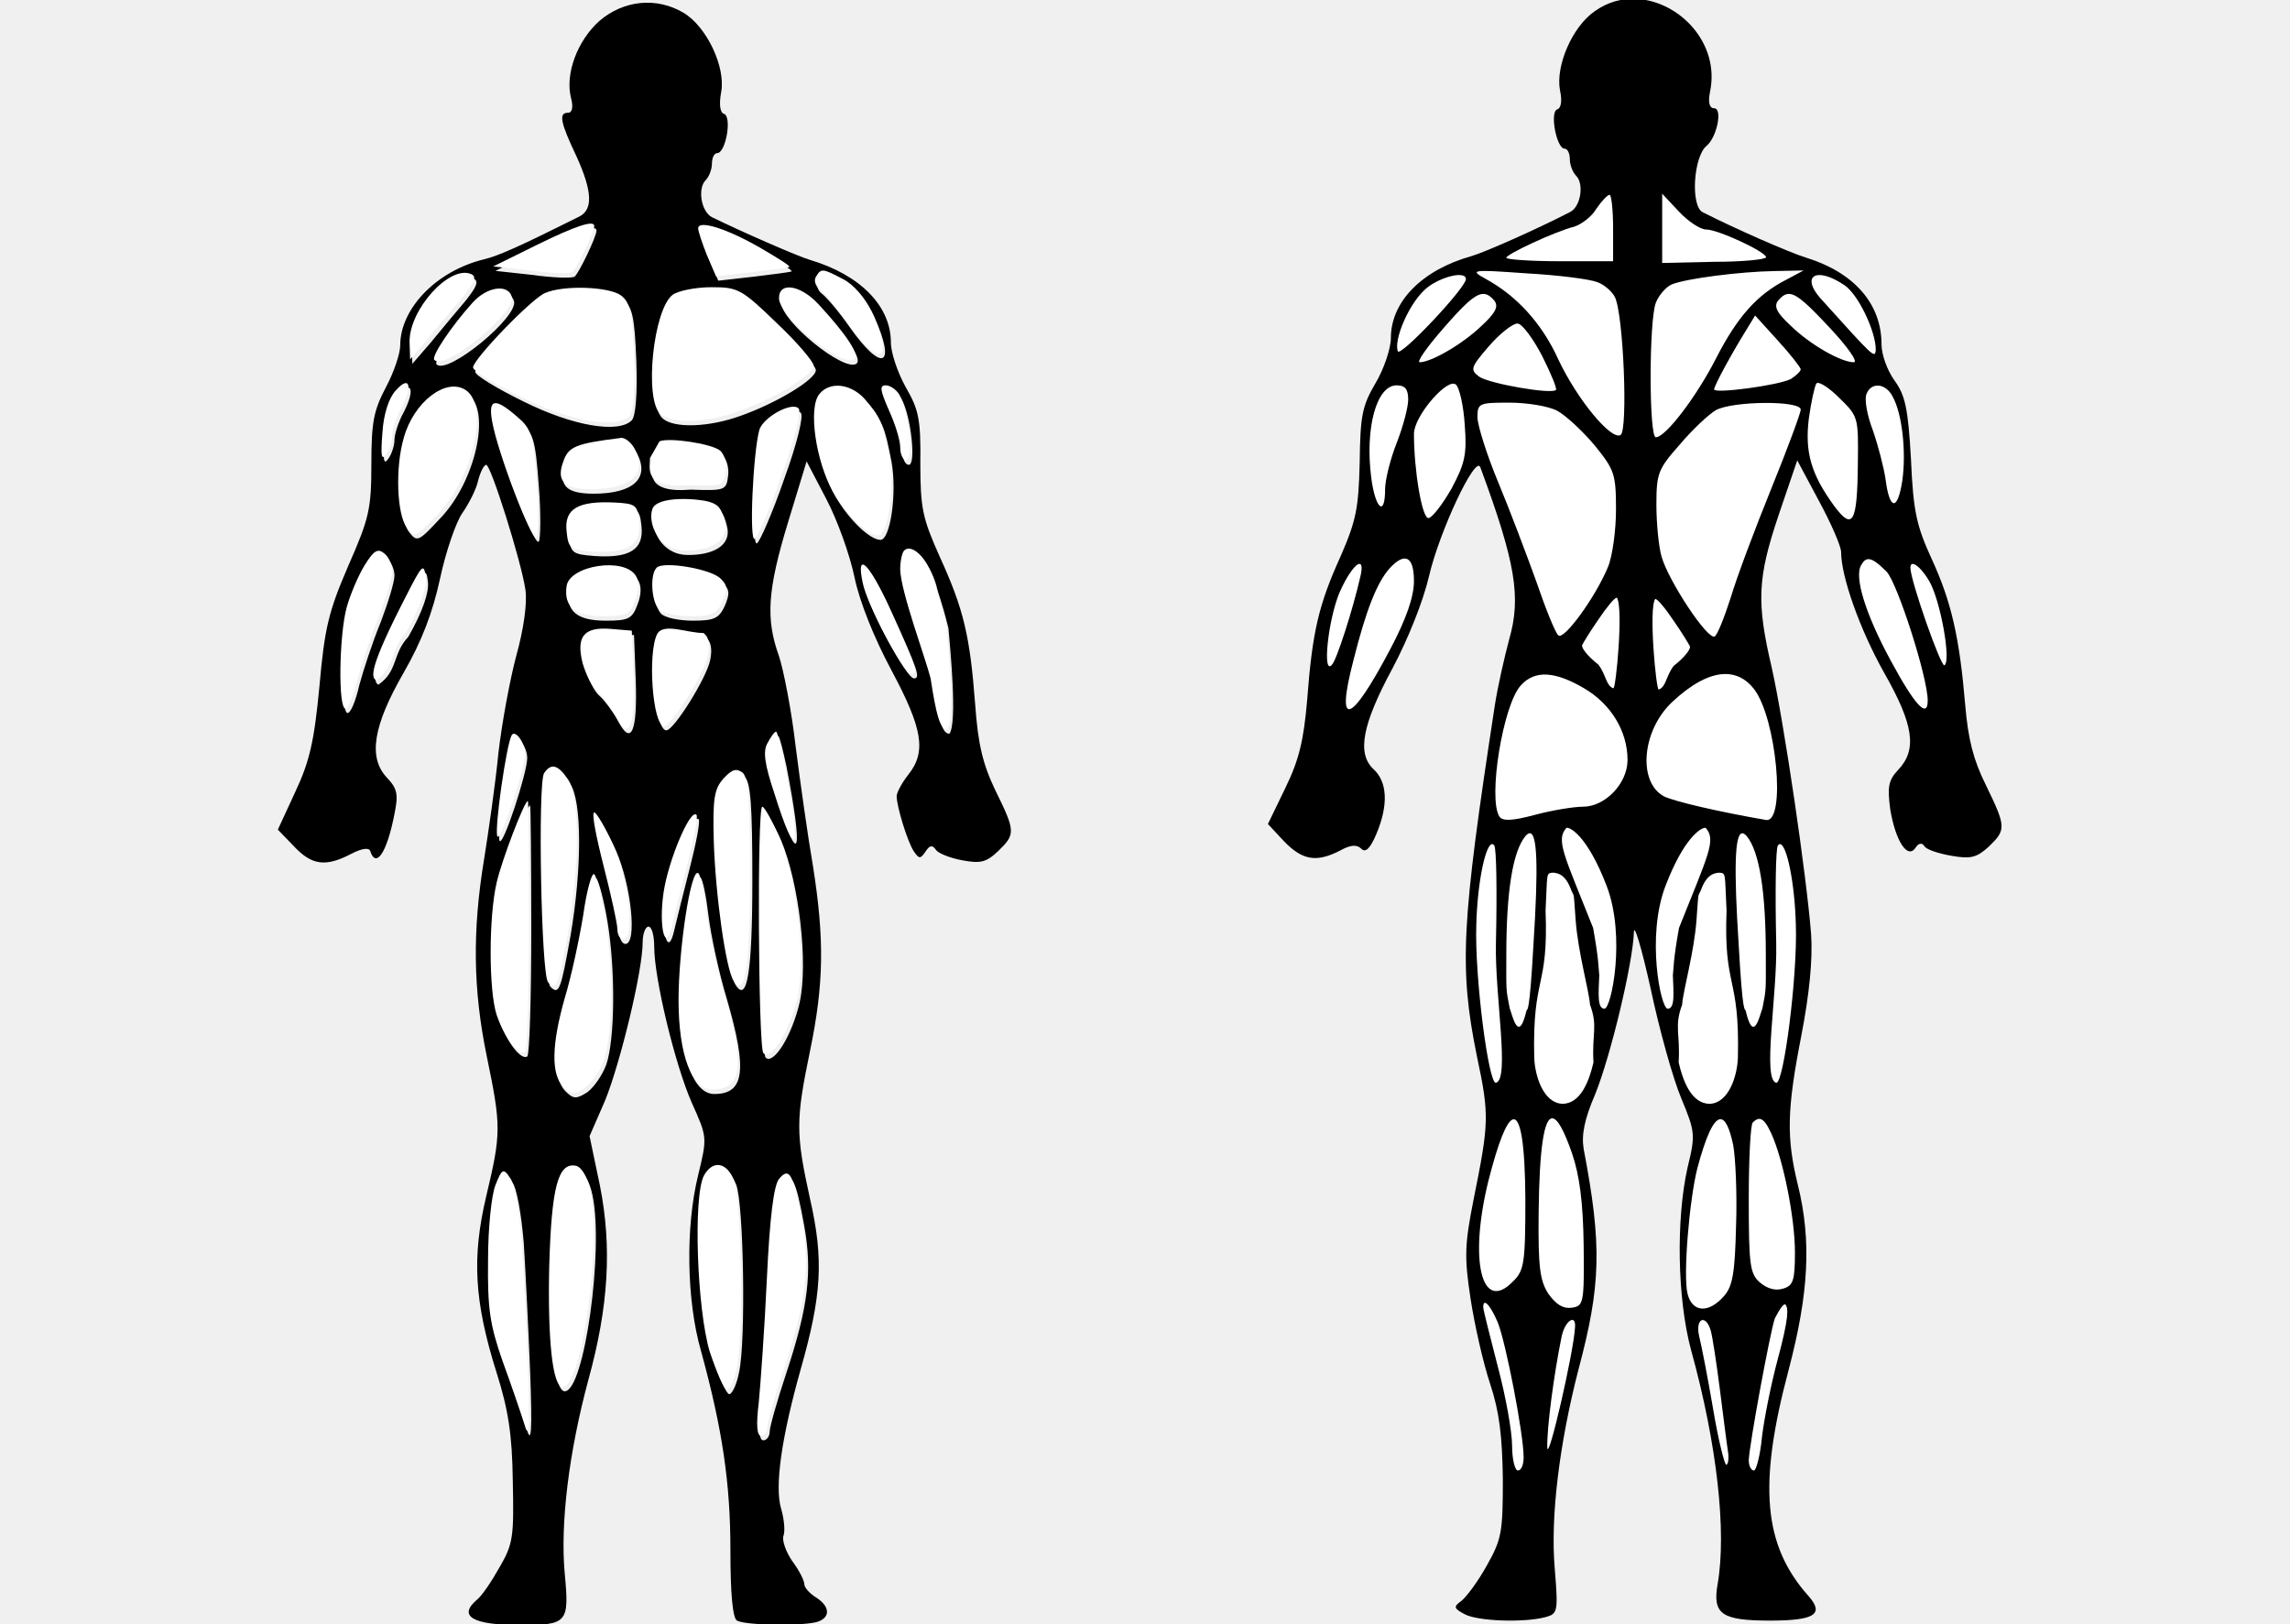
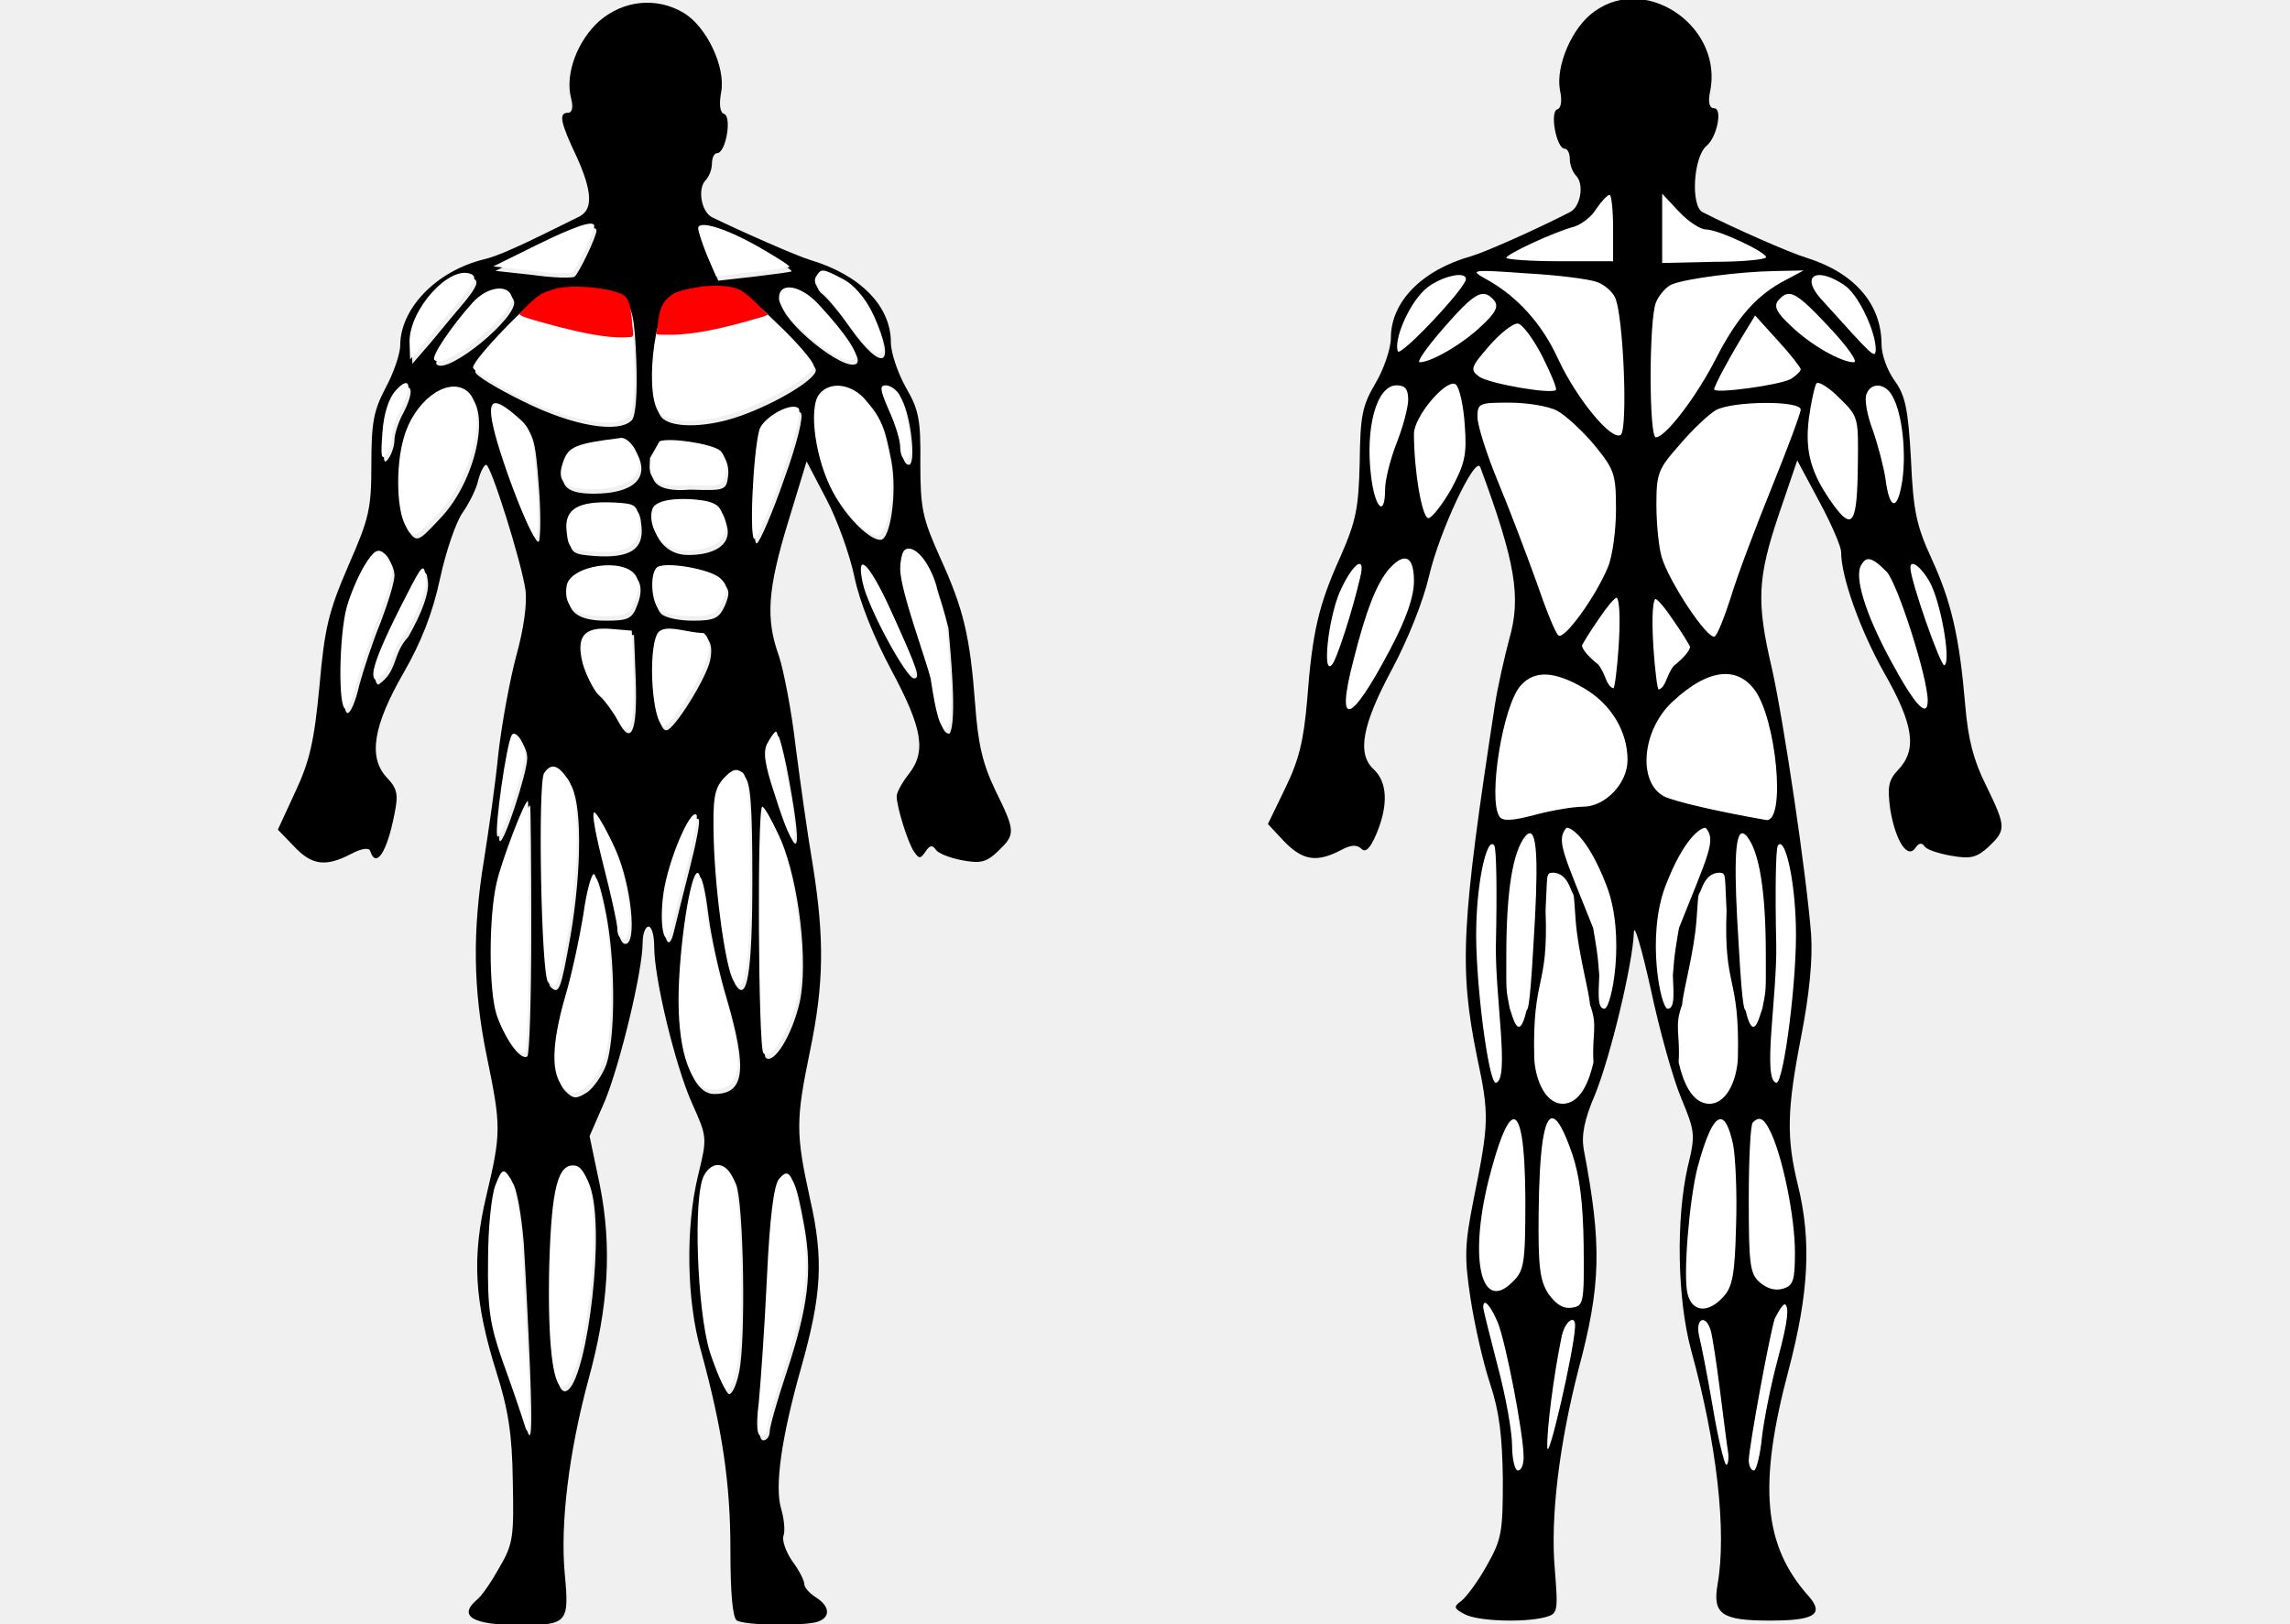
<svg xmlns="http://www.w3.org/2000/svg" version="1.0" width="450pt" height="319pt" viewBox="0 0 450 319" preserveAspectRatio="xMidYMid meet" id="svg2">
  <defs id="defs2" />
  <g transform="matrix(0.1134329,0,0,-0.1134329,-30.68556,343.4255)" fill="#000000" stroke="none" id="g2">
    <path d="m 3105.454,3029.453 c -24.766,1.234 -49.951,-5.21 -72.451,-21.46 -39,-27 -68,-94.992 -60,-136.992 4,-18 1.99,-31.003 -5.01,-33.003 -13,-5 -0.992,-67.998 13.008,-67.998 5,0 8.994,-8.003 8.994,-18.003 0,-10 5.001,-23.004 11.001,-29.004 14,-14 7.999,-53.988 -11.001,-62.988 -60,-31 -148.995,-70.011 -169.995,-76.011 -86,-24 -139.995,-78.987 -139.995,-141.987 0,-18 -12.012,-54.014 -27.012,-79.014 -23,-39 -25.997,-56.992 -26.997,-136.992 -2,-79 -6.003,-99.997 -33.003,-161.997 -38,-84 -48.993,-130.009 -57.993,-249.009 -6,-70 -13.998,-103.988 -37.998,-152.988 l -30,-62.007 27.993,-30 c 32,-33 56.002,-36.996 97.002,-15.996 18,10 29.002,11.003 37.002,3.003 7,-7 15.001,-0.014 26.001,25.986 21,50 19.005,90.002 -4.995,112.002 -29,27 -20.012,77.005 32.988,175.005 27,51 53.003,115.994 63.003,158.994 18,78 81.004,212.009 89.004,189.009 61,-165 70.995,-225.008 49.995,-298.008 -8,-30 -19.99,-81.99 -24.99,-114.99 -58,-377.999 -62.011,-454.002 -31.011,-607.002 22,-103 21.009,-116.005 -5.991,-250.005 -15,-76 -16.01,-97.995 -5.01,-169.995 7,-46 22.014,-112.008 34.014,-148.008 16,-48 20.987,-91 21.987,-165 0,-92 -1.993,-104 -27.993,-150 -15,-27 -35.004,-53.996 -44.004,-60.996 -14,-10 -12.994,-12.998 6.006,-22.998 22,-12 101.995,-14.995 139.995,-4.995 21,6 21.996,8.998 15.996,82.998 -8,90 8.001,217.996 41.001,345.996 39,146 41.009,215.002 9.009,382.002 -4,24 0.995,50.995 19.995,94.995 27,67 65.002,226.005 67.002,280.005 0,18 13.004,-25.002 29.004,-97.002 15,-71 38.998,-157.005 52.998,-190.005 24,-58 25.001,-63 11.001,-120 -20,-89 -18.009,-226.996 5.991,-315.996 45,-163 62.011,-314.996 46.011,-405.996 -9,-52 6.996,-63.003 90.996,-63.003 77,0 94.002,10.997 67.002,41.997 -79,88 -88.01,193.007 -35.01,392.007 35,133 40.011,223.991 16.011,320.991 -20,82 -19.009,130.003 5.991,258.003 14,72 20.007,133.001 17.007,176.001 -8,103 -46.998,367.001 -67.998,461.001 -27,115 -25.003,156.001 11.997,266.001 l 31.992,93.999 38.013,-71.001 c 21,-39 37.998,-77.993 37.998,-87.993 0,-42 31.989,-133.008 73.989,-208.008 52,-91 58.005,-133.999 25.005,-168.999 -17,-18 -19.004,-28.998 -14.004,-67.998 9,-55 30.004,-88.002 44.004,-67.002 5,8 11,9.003 15,3.003 3,-6 24.007,-13.007 47.007,-17.007 34,-6 43.995,-2.989 64.995,16.011 30,29 30.005,33.996 -4.995,105.996 -22,44 -31.006,79.999 -36.006,138.999 -10,118 -23.993,178.993 -57.993,252.993 -26,57 -32.006,81.013 -36.006,173.013 -5,89 -10.004,110.992 -29.004,136.992 -12,17 -22.002,44.007 -22.002,62.007 0,70 -46.99,124 -129.99,150 -30,9 -127,51.999 -180,78.999 -21,11 -15.998,95.99 7.002,114.99 18,15 27.993,65.01 12.993,65.01 -8,0 -11.002,9.989 -7.002,28.989 17.25,84 -53.247,156.756 -127.544,160.459 z" id="Body-Back" class="Body" style="fill:#000000" />
    <path d="m 1308.858,2991.279 c -38,-34 -60,-92 -49,-134 4,-15 2,-25 -5,-25 -17,0 -14,-16 15,-77 27,-60 28,-91 4,-103 -104,-52 -140,-68 -165,-74 -82,-20 -145,-85 -145,-149 0,-14 -11,-47 -25,-73 -21,-40 -25,-60 -25,-133 0,-78 -4,-94 -40,-176 -34,-79 -41,-107 -50,-209 -9,-95 -17,-130 -42,-183 l -30,-65 28,-29 c 31,-33 55,-36 99,-13 19,10 31,11 33,5 10,-31 29,-3 42,64 7,34 5,44 -13,63 -33,35 -24,90 29,182 31,54 50,103 63,163 10,47 28,99 39,114 11,16 24,41 27,56 4,15 10,27 14,27 8,0 61,-168 68,-217 3,-24 -3,-67 -16,-114 -11,-41 -25,-117 -31,-169 -5,-52 -17,-135 -25,-185 -20,-122 -19,-224 5,-340 25,-121 25,-133 -1,-242 -25,-106 -21,-182 18,-306 20,-63 27,-107 28,-187 2,-96 1,-109 -23,-150 -14,-25 -31,-50 -39,-56 -34,-29 -7,-44 75,-44 82,0 85,4 77,89 -8,86 7,210 41,336 35,127 41,230 20,336 l -18,86 27,62 c 26,64 65,224 65,274 0,15 5,27 10,27 6,0 10,-16 10,-35 0,-55 36,-204 65,-270 27,-60 27,-60 11,-126 -22,-90 -20,-217 5,-304 37,-135 51,-229 51,-345 0,-77 4,-117 11,-122 14,-9 119,-10 141,-2 22,8 20,27 -4,42 -11,7 -20,17 -20,23 0,6 -9,24 -21,40 -11,16 -18,36 -15,44 3,8 1,29 -4,46 -12,39 1,126 34,243 36,127 40,189 16,294 -25,114 -25,136 0,257 24,116 25,193 5,320 -9,52 -22,145 -30,207 -7,62 -21,133 -29,157 -23,64 -20,114 16,232 l 32,105 34,-65 c 19,-36 41,-97 49,-136 9,-43 34,-105 64,-161 54,-101 61,-141 29,-181 -11,-14 -20,-31 -20,-37 0,-18 19,-80 30,-96 9,-13 11,-13 20,0 7,11 12,12 18,3 4,-6 24,-14 45,-18 32,-6 42,-4 63,16 30,29 30,34 -5,105 -22,46 -30,80 -35,149 -9,119 -20,165 -61,255 -30,67 -34,84 -34,163 1,76 -3,93 -25,131 -14,25 -26,60 -26,78 0,63 -53,117 -140,143 -21,6 -121,50 -170,74 -19,10 -25,50 -11,64 6,6 11,19 11,29 0,10 4,18 9,18 15,0 26,63 12,68 -7,2 -9,16 -5,38 8,43 -25,113 -65,137 -47,28 -104,22 -146,-14 z m -5,-363 c 0,-11 -31,-75 -38,-80 -5,-3 -38,-2 -73,3 l -64,7 75,37 c 67,33 100,44 100,33 z m 288,-38 c 29,-17 52,-31 50,-33 -2,-1 -31,-5 -65,-9 l -62,-7 -16,37 c -8,20 -15,41 -15,46 0,15 49,0 108,-34 z m -515,-84 c -16,-19 -43,-51 -60,-72 l -32,-37 -1,31 c 0,56 69,132 106,117 11,-4 7,-14 -13,-39 z m 658,30 c 18,-9 38,-32 50,-57 39,-87 14,-98 -42,-19 -18,26 -40,52 -48,58 -8,6 -11,16 -7,22 9,15 11,15 47,-4 z m -574,-30 c 9,-27 -115,-129 -134,-110 -6,6 30,59 66,99 25,28 61,33 68,11 z m 189,2 c 16,-12 20,-29 23,-106 2,-56 -1,-96 -8,-103 -23,-23 -102,-10 -188,33 -45,22 -83,45 -83,51 0,14 102,120 125,129 32,14 110,11 131,-4 z m 270,-48 c 35,-33 64,-67 64,-74 0,-16 -68,-57 -130,-79 -55,-20 -115,-22 -135,-5 -29,24 -13,182 21,207 10,7 40,13 67,13 46,0 52,-3 113,-62 z m 72,33 c 49,-53 73,-89 62,-96 -22,-14 -130,74 -130,106 0,29 37,23 68,-10 z m -722,-180 c -9,-16 -16,-38 -16,-48 0,-10 -5,-25 -11,-33 -8,-11 -9,-1 -6,38 2,32 11,60 23,73 24,27 30,9 10,-30 z m 111,31 c 41,-26 14,-151 -48,-215 -38,-41 -40,-41 -54,-23 -17,23 -20,104 -5,155 17,62 73,105 107,83 z m 690,-14 c 29,-33 32,-41 44,-102 10,-55 -2,-136 -19,-136 -18,0 -54,34 -78,75 -30,52 -44,146 -24,170 18,22 53,18 77,-7 z m 62,5 c 16,-30 25,-113 12,-113 -6,0 -11,10 -11,23 0,12 -9,41 -20,65 -15,34 -16,42 -5,42 8,0 19,-8 24,-17 z m -663,-37 c 25,-21 28,-31 34,-112 4,-49 3,-93 0,-97 -8,-9 -68,148 -77,201 -7,39 5,41 43,8 z m 459,-101 c -20,-58 -42,-108 -47,-111 -10,-6 -3,149 8,189 7,22 56,49 68,37 5,-5 -6,-52 -29,-115 z m -255,45 c 23,-43 -6,-70 -75,-70 -47,0 -61,14 -49,47 9,27 21,32 101,42 7,0 17,-8 23,-19 z m 43,13 c 17,7 90,-4 105,-16 7,-6 12,-22 10,-36 -3,-25 -5,-26 -65,-24 -80.618,-6.711 -65.566,32.524 -66.541,46.825 m 101.509,-75.282 c 16.975,-4.978 22.032,-10.543 28.032,-34.543 9,-34 -25.123,-51.045 -69.114,-50.114 -45.915,0.971 -64.321,46.982 -56.401,71.37 7.921,24.388 80.507,18.266 97.482,13.287 z m -119.968,-35.543 c 4,-40 -21,-55 -81,-51 -39,3 -42,5 -45,36 -4,38 20,52 83,49 37,-2 40,-4 43,-34 z m -428,-85 c 0,-11 -11,-47 -24,-81 -14,-34 -30,-83 -37,-109 -6,-27 -15,-48 -20,-48 -13,0 -11,127 2,175 6,22 20,55 31,73 16,26 23,30 34,21 8,-6 14,-20 14,-31 z m 938.75,-16.938 c 5,-21 8.375,-23.812 20.938,-73.938 3.022,-34.762 15.609,-162.561 1.884,-182.841 -12.899,-1.281 -19.618,27.459 -28.921,88.088 -8.674,34.752 -51.651,149.629 -52.651,188.629 0,14 3,29 7,33 12,12 39.75,-10.938 51.75,-52.938 z m -914.75,-89.062 c -28.129,-29.916 -17.429,-59.235 -51.938,-82.938 -8.411,5.168 -13.645,18.63 51.938,145.938 28,55 31,58 34,32 2,-18 -9,-51 -34,-95 z m 398,98 c 6,-9 6,-25 -1,-42 -9,-25 -16,-28 -55,-28 -49,0 -69,16 -64,52 5,36 100,51 120,18 z m 147,-5 c 12,-11 12,-19 3,-40 -10,-21 -18,-25 -55,-25 -24,0 -48,5 -55,12 -13,13 -16,60 -4,72 11,12 95,-2 111,-19 z m 293,-52 c 44,-97 50,-113 38,-113 -13,0 -77,118 -85,158 -12,56 11,35 47,-45 z m -444,-117 c 3,-89 -8,-114 -31,-69 -9,16 -23,35 -31,42 -9,7 -20,29 -26,49 -12,47 2,64 49,60 l 36,-3 z m 121,75 c 9,-6 12,-19 8,-39 -6,-31 -63,-122 -76,-122 -20,0 -28.971,126.257 -11.971,159.257 11,20 53.029,1.23 79.971,1.743 z m -309,-209 c 0,-26 -43,-157 -48,-143 -5,14 16,160 25,175 6,10 23,-13 23,-32 z m 449,-14 c 30,-155 22,-179 -17,-55 -17,51 -20,73 -12,87 6,11 12,20 15,20 2,0 8,-24 14,-52 z m -375,-30 c 21,-29 21,-147 1,-264 -17,-95 -20,-103 -35,-88 -12,12 -18,344 -7,362 12,18 24,15 41,-10 z m 316,-167 c 0,-160 -9,-214 -29,-182 -13,21 -31,146 -34,242 -2,74 1,90 17,108 15,16 22,18 33,10 10,-9 13,-50 13,-178 z m -383,-86 c 0,-119 -3,-218 -7,-220 -11,-7 -36,26 -49,64 -14,42 -14,171 0,230 9,39 48,141 54,141 1,0 2,-97 2,-215 z m 433,154 c 31,-74 47,-212 32,-280 -13,-57 -45,-109 -59,-96 -9,9 -11,427 -2,427 4,0 16,-23 29,-51 z m -286,-18 c 26,-59 37,-161 16,-161 -5,0 -10,8 -10,18 0,10 -11,59 -24,110 -13,51 -21,92 -16,92 4,0 19,-26 34,-59 z m 128,-28 c -11,-43 -23,-91 -27,-108 -11,-51 -24,-6 -15,56 8,55 46,146 57,135 3,-3 -4,-40 -15,-83 z m -143,-94 c 14,-84 13,-204 -2,-248 -7,-19 -22,-40 -33,-48 -19,-12 -24,-12 -38,2 -21,22 -20,73 3,154 11,36 25,101 32,144 6,43 15,74 19,70 4,-4 13,-38 19,-74 z m 175,10 c 4,-33 18,-99 32,-145 36,-124 30,-164 -22,-164 -35,0 -58,60 -58,155 0,87 21,228 34,220 4,-2 10,-32 14,-66 z m -201,-484 c 20,-94 -14,-340 -48,-340 -17,0 -26,80 -23,210 4,135 15,179 46,173 10,-2 20,-19 25,-43 z m 249,18 c 13,-33 17,-271 5,-325 -4,-21 -12,-38 -17,-38 -5,0 -18,30 -30,66 -22,73 -29,269 -10,305 15,27 39,24 52,-8 z m -368,-101 c 3,-48 8,-148 11,-222 4,-106 2,-128 -6,-100 -6,19 -23,69 -38,110 -22,63 -26,91 -25,175 0,56 6,113 13,130 11,28 14,29 25,12 8,-9 16,-57 20,-105 z m 486,29 c 14,-79 7,-139 -31,-254 -16,-48 -29,-94 -29,-102 0,-8 -5,-15 -11,-15 -7,0 -9,18 -4,58 3,31 10,128 14,214 5,107 12,162 21,173 18,22 25,9 40,-74 z" id="Body-Front" class="Body" style="fill:#000000" />
    <path id="Calfs-Front" class="Calves" style="fill:#ffffff" d="m 1293,965 c 20,-94 -14,-340 -48,-340 -17,0 -26,80 -23,210 4,135 15,179 46,173 10,-2 20,-19 25,-43 z m 249,18 c 13,-33 17,-271 5,-325 -4,-21 -12,-38 -17,-38 -5,0 -18,30 -30,66 -22,73 -29,269 -10,305 15,27 39,24 52,-8 z M 1174,882 c 3,-48 8,-148 11,-222 4,-106 2,-128 -6,-100 -6,19 -23,69 -38,110 -22,63 -26,91 -25,175 0,56 6,113 13,130 11,28 14,29 25,12 8,-9 16,-57 20,-105 z m 486,29 c 14,-79 7,-139 -31,-254 -16,-48 -29,-94 -29,-102 0,-8 -5,-15 -11,-15 -7,0 -9,18 -4,58 3,31 10,128 14,214 5,107 12,162 21,173 18,22 25,9 40,-74 z" />
    <path id="Quads-Front" class="Quads" style="fill:#ffffff" d="m 1180,1722 c 0,-26 -43,-157 -48,-143 -5,14 16,160 25,175 6,10 23,-13 23,-32 z m 449,-14 c 30,-155 22,-179 -17,-55 -17,51 -20,73 -12,87 6,11 12,20 15,20 2,0 8,-24 14,-52 z m -375,-30 c 21,-29 21,-147 1,-264 -17,-95 -20,-103 -35,-88 -12,12 -18,344 -7,362 12,18 24,15 41,-10 z m 316,-167 c 0,-160 -9,-214 -29,-182 -13,21 -31,146 -34,242 -2,74 1,90 17,108 15,16 22,18 33,10 10,-9 13,-50 13,-178 z m -383,-86 c 0,-119 -3,-218 -7,-220 -11,-7 -36,26 -49,64 -14,42 -14,171 0,230 9,39 48,141 54,141 1,0 2,-97 2,-215 z m 433,154 c 31,-74 47,-212 32,-280 -13,-57 -45,-109 -59,-96 -9,9 -11,427 -2,427 4,0 16,-23 29,-51 z m -286,-18 c 26,-59 37,-161 16,-161 -5,0 -10,8 -10,18 0,10 -11,59 -24,110 -13,51 -21,92 -16,92 4,0 19,-26 34,-59 z m 128,-28 c -11,-43 -23,-91 -27,-108 -11,-51 -24,-6 -15,56 8,55 46,146 57,135 3,-3 -4,-40 -15,-83 z m -143,-94 c 14,-84 13,-204 -2,-248 -7,-19 -22,-40 -33,-48 -19,-12 -24,-12 -38,2 -21,22 -20,73 3,154 11,36 25,101 32,144 6,43 15,74 19,70 4,-4 13,-38 19,-74 z m 175,10 c 4,-33 18,-99 32,-145 36,-124 30,-164 -22,-164 -35,0 -58,60 -58,155 0,87 21,228 34,220 4,-2 10,-32 14,-66 z" />
-     <path id="Lower_Abs-Front" class="Abdominals" style="fill:#ffffff" d="m 1368,1856 c 3,-89 -8,-114 -31,-69 -9,16 -23,35 -31,42 -9,7 -20,29 -26,49 -12,47 2,64 49,60 l 36,-3 z m 121,75 c 9,-6 12,-19 8,-39 -6,-31 -63,-122 -76,-122 -20,0 -28.971,126.257 -11.971,159.257 11,20 53.029,1.23 79.971,1.743 z" />
+     <path id="Lower Abs-Front" class="Abdominals" style="fill:#ffffff" d="m 1368,1856 c 3,-89 -8,-114 -31,-69 -9,16 -23,35 -31,42 -9,7 -20,29 -26,49 -12,47 2,64 49,60 l 36,-3 z m 121,75 c 9,-6 12,-19 8,-39 -6,-31 -63,-122 -76,-122 -20,0 -28.971,126.257 -11.971,159.257 11,20 53.029,1.23 79.971,1.743 z" />
    <path id="Forearms-Front" class="Forearms" style="fill:#ffffff" d="m 950,2038 c 0,-11 -11,-47 -24,-81 -14,-34 -30,-83 -37,-109 -6,-27 -15,-48 -20,-48 -13,0 -11,127 2,175 6,22 20,55 31,73 16,26 23,30 34,21 8,-6 14,-20 14,-31 z m 938.75,-16.938 c 5,-21 8.375,-23.812 20.938,-73.938 3.022,-34.762 15.609,-162.561 1.884,-182.841 -12.899,-1.281 -19.618,27.459 -28.921,88.088 C 1873.976,1887.123 1831,2002 1830,2041 c 0,14 3,29 7,33 12,12 39.75,-10.938 51.75,-52.938 z M 974,1932 c -28.129,-29.916 -17.429,-59.235 -51.938,-82.938 C 913.652,1854.23 908.417,1867.692 974,1995 c 28,55 31,58 34,32 2,-18 -9,-51 -34,-95 z m 838,41 c 44,-97 50,-113 38,-113 -13,0 -77,118 -85,158 -12,56 11,35 47,-45 z" />
-     <path id="Middle_Abs-Front" class="Abdominals" style="fill:#ffffff" d="M 1497.968,2158.543 C 1514.943,2153.564 1520,2148 1526,2124 c 9,-34 -25.123,-51.045 -69.114,-50.114 -45.915,0.971 -64.321,46.982 -56.401,71.37 7.921,24.388 80.507,18.266 97.482,13.287 z M 1378,2123 c 4,-40 -21,-55 -81,-51 -39,3 -42,5 -45,36 -4,38 20,52 83,49 37,-2 40,-4 43,-34 z m -6,-93 c 6,-9 6,-25 -1,-42 -9,-25 -16,-28 -55,-28 -49,0 -69,16 -64,52 5,36 100,51 120,18 z m 147,-5 c 12,-11 12,-19 3,-40 -10,-21 -18,-25 -55,-25 -24,0 -48,5 -55,12 -13,13 -16,60 -4,72 11,12 95,-2 111,-19 z" />
-     <path id="Upper_Abs-Front" class="Abdominals" style="fill:#ffffff" d="m 1370,2250 c 23,-43 -6,-70 -75,-70 -47,0 -61,14 -49,47 9,27 21,32 101,42 7,0 17,-8 23,-19 z m 43,13 c 17,7 90,-4 105,-16 7,-6 12,-22 10,-36 -3,-25 -5,-26 -65,-24 -80.618,-6.711 -65.566,32.524 -66.541,46.825" />
+     <path id="Middle Abs-Front" class="Abdominals" style="fill:#ffffff" d="M 1497.968,2158.543 C 1514.943,2153.564 1520,2148 1526,2124 c 9,-34 -25.123,-51.045 -69.114,-50.114 -45.915,0.971 -64.321,46.982 -56.401,71.37 7.921,24.388 80.507,18.266 97.482,13.287 z M 1378,2123 c 4,-40 -21,-55 -81,-51 -39,3 -42,5 -45,36 -4,38 20,52 83,49 37,-2 40,-4 43,-34 z m -6,-93 c 6,-9 6,-25 -1,-42 -9,-25 -16,-28 -55,-28 -49,0 -69,16 -64,52 5,36 100,51 120,18 z m 147,-5 c 12,-11 12,-19 3,-40 -10,-21 -18,-25 -55,-25 -24,0 -48,5 -55,12 -13,13 -16,60 -4,72 11,12 95,-2 111,-19 z" />
+     <path id="Upper Abs-Front" class="Abdominals" style="fill:#ffffff" d="m 1370,2250 c 23,-43 -6,-70 -75,-70 -47,0 -61,14 -49,47 9,27 21,32 101,42 7,0 17,-8 23,-19 z m 43,13 c 17,7 90,-4 105,-16 7,-6 12,-22 10,-36 -3,-25 -5,-26 -65,-24 -80.618,-6.711 -65.566,32.524 -66.541,46.825" />
    <path id="Lats-Front" class="Lats" style="fill:#ffffff" d="m 1166,2306 c 25,-21 28,-31 34,-112 4,-49 3,-93 0,-97 -8,-9 -68,148 -77,201 -7,39 5,41 43,8 z m 459,-101 c -20,-58 -42,-108 -47,-111 -10,-6 -3,149 8,189 7,22 56,49 68,37 5,-5 -6,-52 -29,-115 z" />
    <path id="Biceps-Front" class="Biceps" style="fill:#ffffff" d="m 1077,2352 c 41,-26 14,-151 -48,-215 -38,-41 -40,-41 -54,-23 -17,23 -20,104 -5,155 17,62 73,105 107,83 z m 690,-14 c 29,-33 32,-41 44,-102 10,-55 -2,-136 -19,-136 -18,0 -54,34 -78,75 -30,52 -44,146 -24,170 18,22 53,18 77,-7 z" />
    <path id="Triceps-Front" class="Triceps" style="fill:#ffffff" d="m 966,2321 c -9,-16 -16,-38 -16,-48 0,-10 -5,-25 -11,-33 -8,-11 -9,-1 -6,38 2,32 11,60 23,73 24,27 30,9 10,-30 z m 863,22 c 16,-30 25,-113 12,-113 -6,0 -11,10 -11,23 0,12 -9,41 -20,65 -15,34 -16,42 -5,42 8,0 19,-8 24,-17 z" />
    <path id="Chest-Front" class="Chest" style="fill:#ffffff" d="m 1346,2516 c 16,-12 20,-29 23,-106 2,-56 -1,-96 -8,-103 -23,-23 -102,-10 -188,33 -45,22 -83,45 -83,51 0,14 102,120 125,129 32,14 110,11 131,-4 z m 270,-48 c 35,-33 64,-67 64,-74 0,-16 -68,-57 -130,-79 -55,-20 -115,-22 -135,-5 -29,24 -13,182 21,207 10,7 40,13 67,13 46,0 52,-3 113,-62 z" />
    <path id="Front Delts-Front" class="Front Delts" style="fill:#ffffff" d="m 1157,2514 c 9,-27 -115,-129 -134,-110 -6,6 30,59 66,99 25,28 61,33 68,11 z m 531,-13 c 49,-53 73,-89 62,-96 -22,-14 -130,74 -130,106 0,29 37,23 68,-10 z" />
    <path id="Side Delts-Front" class="Side Delts" style="fill:#ffffff" d="m 1073,2514 c -16,-19 -43,-51 -60,-72 l -32,-37 -1,31 c 0,56 69,132 106,117 11,-4 7,-14 -13,-39 z m 658,30 c 18,-9 38,-32 50,-57 39,-87 14,-98 -42,-19 -18,26 -40,52 -48,58 -8,6 -11,16 -7,22 9,15 11,15 47,-4 z" />
    <path id="Traps-Front" class="Traps" style="fill:#ffffff" d="m 1300,2636 c 0,-11 -31,-75 -38,-80 -5,-3 -38,-2 -73,3 l -64,7 75,37 c 67,33 100,44 100,33 z m 288,-38 c 29,-17 52,-31 50,-33 -2,-1 -31,-5 -65,-9 l -62,-7 -16,37 c -8,20 -15,41 -15,46 0,15 49,0 108,-34 z" />
    <path id="Calfs-Back" class="Calves" style="fill:#ffffff" d="m 2959.922,1090.16 c 8.865,-0.592 20.197,-21.032 34.072,-61.157 13,-38 19.01,-85.009 20.01,-159.009 1,-101 -0.01,-104.988 -21.006,-107.988 -15,-2 -27.005,5.994 -40.005,23.994 -15,23 -17.992,47.006 -16.992,141.006 1.25,110 9.146,164.141 23.921,163.154 z m 359.312,-1.04 c 6.328,-0.82 12.261,-8.872 19.761,-25.122 21,-46 41.001,-147.001 41.001,-206.001 0,-49 -2.991,-58.003 -20.991,-63.003 -13,-4 -27.005,9.9e-4 -40.005,11.001 -17,15 -18.999,31.009 -18.999,144.009 0,70 3.002,129.993 7.002,132.993 4.5,4.5 8.434,6.615 12.231,6.123 z m -69.287,-0.571 c 8.776,1.309 16.494,-13.483 23.057,-44.546 4,-21 6.995,-85.01 4.995,-140.01 -2,-83 -6.002,-105.988 -22.002,-122.988 -26,-29 -53.992,-27.005 -61.992,4.995 -8,31 2.992,162.998 16.992,217.998 14.625,54.562 27.667,82.868 38.95,84.551 z m -359.048,-0.469 c 13.693,5.113 21.542,-41.326 22.105,-138.076 0,-111 -2.002,-123.998 -22.002,-142.998 -54,-55 -75.997,36.991 -41.997,174.99 17.062,66.937 31.244,102.107 41.895,106.084 z m -48.823,-317.754 c 3.984,2.109 13.175,-10.825 22.925,-33.325 14,-34 45,-194.009 45,-234.009 0,-13 -4.005,-22.998 -10.005,-22.998 -5,0 -9.99,19.008 -9.99,43.008 0,24 -11.005,86.003 -25.005,138.003 -13,51 -25.005,96.997 -25.005,101.997 0,4.25 0.752,6.621 2.08,7.324 z m 519.858,-2.578 c 0.815,0.231 1.524,0.03 2.065,-0.747 4.328,-6.219 5.996,-20.995 -14.004,-94.995 -11,-41 -22.997,-100.008 -26.997,-133.008 -3,-32 -10.004,-59.004 -14.004,-59.004 -5,0 -8.994,8.003 -8.994,18.003 1,27 37,221.714 45,244.995 0,0 11.226,23.136 16.934,24.756 z m -367.749,-26.836 c 3.363,0.018 5.569,-3.92 4.819,-12.92 -2,-42 -47.003,-236.993 -48.003,-207.993 -1,32 11.005,124.993 25.005,192.993 3.75,16.875 12.573,27.891 18.179,27.92 z m 227.681,-0.425 c 4.113,-1.084 8.754,-6.615 12.129,-17.49 3,-10 10.011,-55.993 16.011,-102.993 6,-47 11.989,-95.007 13.989,-107.007 2,-13 0.012,-22.998 -2.988,-22.998 -3,0 -14.013,43.998 -23.013,97.998 -9,53 -19.994,108.995 -23.994,124.995 -4.375,18.75 1.011,29.302 7.866,27.495 z" />
    <path id="Hamstrings-Back" class="Hamstrings" style="fill:#ffffff" d="m 3224.062,1593.452 c 0.522,0.031 0.944,-0.01 1.274,-0.117 19,-21 4.329,-46.378 -46.187,-173.423 -9.998,-56 -9.008,-66.712 -10.62,-81.987 1.067,-29.876 4.021,-57.964 -8.979,-57.964 -12,0 -37.452,125.252 -3.75,213.003 31.64,82.383 60.434,100.021 68.262,100.488 z m -239.853,-0.088 c 5.281,1.719 35.786,-12.496 69.536,-100.371 33.702,-87.75 8.25,-212.988 -3.75,-212.988 -13,0 -10.047,28.088 -8.979,57.964 -1.612,15.275 -0.62,25.987 -10.62,81.987 -50.516,127.045 -65.186,152.408 -46.187,173.408 z m 304.131,-9.419 c 2.351,0.303 5.078,-1.387 8.203,-4.981 22,-27 33.003,-96.001 33.003,-206.001 0,-62 1.018,-57.753 -5.903,-92.358 -4.566,-11.351 -15.147,-63.188 -28.975,-4.087 -1.45,4.54 -5.129,-10.552 -12.129,114.448 -8.438,131.625 -6.897,191.345 5.801,192.978 z m -368.584,-0.015 c 14.027,2.748 16.001,-56.435 7.251,-192.935 -7,-125 -10.679,-109.894 -12.129,-114.434 -13.829,-59.101 -24.409,-7.278 -28.975,4.072 -6.921,34.606 -5.903,30.358 -5.903,92.358 0,110 11.003,179.001 33.003,206.001 2.5,2.875 4.749,4.544 6.753,4.937 z m 434.312,-18.75 c 11.565,0.022 25.697,-66.809 27.51,-140.215 3,-89 -21.222,-275.968 -33.926,-273.223 -24.583,5.304 1.897,151.216 -0.103,241.216 h 0.029 c -2,89 -0.997,166.01 3.003,170.01 1.125,1.5 2.29,2.21 3.486,2.212 z m -499.761,-0.191 c 1.617,0.623 3.188,0.01 4.688,-1.992 4,-4 5.003,-80.995 3.003,-169.995 -2,-90 24.492,-235.927 -0.059,-241.23 -12.707,-2.745 -36.941,184.223 -33.941,273.223 1.75,70.875 14.988,135.634 26.309,139.995 z m 107.109,-49.219 c 3.11,-0.842 18.877,0.844 29.678,-26.836 7,-18.977 4.906,2.064 8.906,-53.935 4,-57 22.96,-121.667 25.005,-147.993 14,-38 3.059,-49.028 5.991,-100.005 -7,-30 -21.305,-71.619 -53.833,-71.675 -32.887,1.224 -47.809,48.303 -48.809,80.303 -3.314,143.888 24.909,117.361 19.643,254.37 3.514,64.837 0.039,65.075 13.418,65.772 z m 286.714,-0.044 c 13.413,-0.697 9.904,-0.935 13.418,-65.771 -5.265,-137.01 22.957,-110.481 19.643,-254.37 -1,-32 -15.921,-79.079 -48.809,-80.303 -32.527,0.056 -46.833,41.675 -53.833,71.675 2.932,50.977 -8.009,62.005 5.991,100.005 2.045,26.326 21.005,90.993 25.005,147.993 4,56 1.906,34.958 8.906,53.935 10.801,27.68 26.569,25.996 29.678,26.836 z" />
    <path id="Glutes-Back" class="Glutes" style="fill:#ffffff" d="m 3255.249,1859.731 c 3.63,0.234 7.179,0.178 10.635,-0.176 16.588,-1.699 31.11,-10.187 43.11,-25.562 39,-50 56.006,-231.992 21.006,-226.992 -81,14 -158.997,32.001 -176.997,41.001 -46,25 -38,115.004 15,164.004 32.266,30.078 61.836,46.088 87.246,47.725 z m -305.376,-0.85 c 18.125,-0.875 39.627,-8.877 65.127,-23.877 46,-27 75,-73.999 75,-123.999 0,-41 -39.007,-81.006 -77.007,-81.006 -16,0 -52.998,-6.004 -82.998,-14.004 -41,-11 -56.992,-11.003 -61.992,-3.003 -20,31 6.002,193.007 37.002,227.007 12,13.5 26.743,19.757 44.868,18.882 z" />
    <path id="Erectors-Back" class="Erectors" style="fill:#ffffff" d="m 3071.44,1992.183 c 11.822,-16.451 -1.578,-158.473 -5.991,-157.002 -12.803,4.268 -12.641,23.675 -26.001,41.001 -18,14 -30.008,28.999 -28.008,33.999 2,4 14.008,24.004 28.008,44.004 14,21 27.992,37.998 31.992,37.998 z M 3138.003,1990 c 4,0 17.992,-16.998 31.992,-37.998 14,-20 26.008,-40.004 28.008,-44.004 2,-5 -10.008,-19.999 -28.008,-33.999 -13.36,-17.326 -13.198,-36.733 -26.001,-41.001 -4.413,-1.471 -17.813,140.551 -5.991,157.002 z" />
    <path id="Forearms-Back" class="Forearms" style="fill:#ffffff" d="m 2702.476,2059.873 c 11.279,1.201 17.52,-12.002 17.52,-38.877 0,-27 -13.001,-64.993 -41.001,-117.993 -69,-131 -94.999,-139.01 -63.999,-20.01 22,88 41.007,135.009 62.007,159.009 10.125,11.25 18.706,17.15 25.474,17.871 z m 803.804,-1.04 c 7.324,0.83 17.1,-6.201 32.725,-21.826 19,-21 71.001,-183.008 71.001,-223.008 0,-32 -21.999,-9.006 -63.999,68.994 -44,81 -64.006,146.011 -51.006,166.011 3.375,6 6.885,9.331 11.279,9.829 z m -880.474,-8.174 c 3.914,-0.205 4.951,-7.286 1.201,-22.661 -13,-57 -41.014,-143.992 -49.014,-151.992 -17,-20 -6.992,76.995 13.008,124.995 13.75,31.25 28.281,50 34.805,49.658 z m 957.085,-0.249 c 5.484,1.781 17.857,-9.653 29.107,-28.403 20,-33 38.997,-140.012 26.997,-147.012 -6,-4 -58.989,146.999 -58.989,168.999 0,3.75 1.058,5.822 2.886,6.416 z" />
    <path id="Lats-Back" class="Lats" style="fill:#ffffff" d="m 2884.995,2330.005 c 31,0 67.998,-6.004 82.998,-14.004 15,-8 44.01,-35 65.01,-60 34,-42 37.002,-49.006 37.002,-111.006 0,-36 -6.004,-80.99 -14.004,-99.99 -22,-53 -77.001,-128.008 -86.001,-118.008 -5,4 -21.998,46.003 -37.998,93.003 -17,47 -46.006,124.002 -66.006,172.002 -20,48 -35.991,98.998 -35.991,112.998 0,24 2.99,25.005 54.99,25.005 z m 442.383,-0.498 c 33.125,0.25 62.622,-3.514 62.622,-11.514 0,-6 -23.006,-67.992 -51.006,-136.992 -28,-69 -59.99,-153.998 -69.99,-187.998 -11,-34 -23.008,-64.998 -28.008,-67.998 -12,-7 -79.992,95.988 -91.992,137.988 -5,17 -9.009,58 -9.009,90 0,55 3.001,62 41.001,105 22,26 50.007,52.004 62.007,59.004 14.5,8 51.25,12.26 84.375,12.51 z" />
    <path id="Triceps-Back" class="Triceps" style="fill:#ffffff" d="m 3418.799,2364.136 c 5.701,0.998 21.457,-9.387 37.207,-25.137 34,-33 33.988,-34.005 32.988,-115.005 -1,-103 -9.001,-115.993 -41.001,-72.993 -40,55 -50.989,92.996 -43.989,150.996 4,29 9.993,55.996 12.993,60.996 0.375,0.625 0.987,1 1.802,1.143 z m -628.931,-1.435 c 1.201,-0.263 2.26,-0.824 3.135,-1.699 6,-6 13,-37.005 15,-70.005 4,-51 0,-66.995 -22.998,-109.995 -16,-28 -34.005,-51.006 -40.005,-51.006 -11,0 -25.005,82.001 -25.005,146.001 0,29.062 51.855,90.656 69.873,86.704 z m -99.873,-2.695 c 15,0 20.01,-7.005 20.01,-25.005 0,-13 -9.01,-47 -20.01,-75 -11,-28 -19.995,-63.995 -19.995,-79.995 0,-49 -16.994,-34.005 -23.994,19.995 -11,86 8.989,160.005 43.989,160.005 z M 3525,2359.507 c 8.75,-0.75 17.994,-7.001 23.994,-18.501 17,-30 24.007,-97.001 17.007,-146.001 -8,-53 -22.004,-52.008 -29.004,1.992 -3,21 -13.002,59.005 -22.002,85.005 -10,26 -15.001,54.003 -11.001,63.003 4,10.5 12.256,15.252 21.006,14.502 z" />
    <path id="Rhomboids-Back" class="Rhomboids" style="fill:#ffffff" d="m 3311.001,2481.001 38.994,-43.008 c 22,-24 39.005,-45.995 40.005,-49.995 0,-4 -8.007,-10.992 -17.007,-16.992 -21,-11 -132.993,-26.003 -132.993,-18.003 0,6 28.997,60 56.997,105 z m -411.006,-14.004 c 8,-1 27.012,-27.001 42.012,-56.001 15,-30 25.994,-55.989 23.994,-58.989 -8,-8 -116.008,10.998 -133.008,22.998 -16,12 -14.993,15.998 17.007,52.998 19,22 41.995,39.994 49.995,38.994 z" />
-     <path id="Rear_Delts-Back" class="Rear Delts" style="fill:#ffffff" d="m 2837.358,2518.149 c 8.092,1.277 14.511,-2.898 21.636,-11.147 8,-10 3.013,-21.004 -21.987,-44.004 C 2805.007,2431.998 2750,2399.995 2730,2399.995 c -6,0 12.997,27 41.997,60 33.75,38.75 51.875,56.025 65.361,58.154 z m 534.858,0 c 13.252,-2.129 31.529,-19.404 67.778,-58.154 31,-33 50.012,-60 42.012,-60 -22,0 -75.014,30.003 -109.014,63.003 -25,23 -29.987,34.004 -21.987,44.004 7.125,8.25 13.26,12.425 21.211,11.147 z" />
-     <path id="Side_Delts-Back" class="Side Delts" style="fill:#ffffff" d="m 3421.963,2551.064 c 9.984,0.182 25.037,-5.066 43.037,-17.066 24,-15 55.005,-80.002 55.005,-112.002 -1,-17 -4.006,-12.996 -96.006,89.004 -21.25,24.375 -18.677,39.761 -2.036,40.063 z m -620.142,-0.205 c 5.047,-0.672 8.174,-2.856 8.174,-6.856 0,-15 -113.993,-136.01 -117.993,-125.01 -7,20 18,79 45,105 17.25,17.25 49.679,28.881 64.819,26.865 z" />
+     <path id="Rear Delts-Back" class="Rear Delts" style="fill:#ffffff" d="m 2837.358,2518.149 c 8.092,1.277 14.511,-2.898 21.636,-11.147 8,-10 3.013,-21.004 -21.987,-44.004 C 2805.007,2431.998 2750,2399.995 2730,2399.995 c -6,0 12.997,27 41.997,60 33.75,38.75 51.875,56.025 65.361,58.154 z m 534.858,0 c 13.252,-2.129 31.529,-19.404 67.778,-58.154 31,-33 50.012,-60 42.012,-60 -22,0 -75.014,30.003 -109.014,63.003 -25,23 -29.987,34.004 -21.987,44.004 7.125,8.25 13.26,12.425 21.211,11.147 z" />
+     <path id="Side Delts-Back" class="Side Delts" style="fill:#ffffff" d="m 3421.963,2551.064 c 9.984,0.182 25.037,-5.066 43.037,-17.066 24,-15 55.005,-80.002 55.005,-112.002 -1,-17 -4.006,-12.996 -96.006,89.004 -21.25,24.375 -18.677,39.761 -2.036,40.063 z m -620.142,-0.205 c 5.047,-0.672 8.174,-2.856 8.174,-6.856 0,-15 -113.993,-136.01 -117.993,-125.01 -7,20 18,79 45,105 17.25,17.25 49.679,28.881 64.819,26.865 z" />
    <path id="Traps-Back" class="Traps" style="fill:#ffffff" d="m 3394.995,2559.004 -30,-16.011 c -51,-26 -84.996,-65 -120.996,-135 -34,-67 -88,-137.988 -105,-137.988 -12,0 -12,201.998 0,232.998 5,13 18.008,27.992 28.008,31.992 25,10 116.993,21.998 177.993,22.998 z m -558.106,-0.996 c 4.899,0.251 12.146,0.114 22.178,-0.366 13.375,-0.641 31.678,-1.897 55.928,-3.647 55,-3 109.007,-10 122.007,-15 12,-4 25.996,-16.001 30.996,-26.001 15,-29 23.005,-230.989 10.005,-238.989 -16,-10 -75.003,61.001 -108.003,131.001 -28,62 -71.995,109.999 -124.995,138.999 -16.312,9 -22.811,13.251 -8.115,14.004 z" />
    <path id="Traps-back" class="Traps" style="fill:#ffffff" d="m 3150,2691.997 29.004,-30.996 c 16,-17 36.992,-30.996 46.992,-30.996 21,0 104.004,-39.003 104.004,-48.003 0,-4 -41,-7.998 -90,-7.998 l -90,-2.007 v 60 z m -90.996,-1.992 c 3,0 5.991,-26.008 5.991,-58.008 V 2575 h -91.992 c -51,0 -93.003,3.006 -93.003,6.006 0,6 82.993,44.994 117.993,53.994 12,4 30.013,16.996 38.013,30.996 9,13 18.998,24.009 22.998,24.009 z" />
+     <path id="Upper Chest-Front" style="fill:#ff0000;stroke-width:0.749;fill-opacity:1" class="Chest" d="m 1349.658,2517.002 c 7.818,-5.269 13.398,-10.99 16.398,-54.176 0.713,-7.465 3.453,-18.322 -1.791,-18.942 -26.188,-3.097 -66.835,0.548 -152.835,24.666 -45,12.339 -42.787,14.116 -38.746,17.815 8.02,7.34 27.357,32.509 50.357,37.557 31.416,14.281 107.078,4.124 126.617,-6.919 z m 92.273,3.821 c -7.818,-5.269 -28.474,-10.713 -31.474,-53.9 -1.562,-16.652 -6.451,-18.486 1.571,-18.906 26.335,-1.377 65.182,-1.518 151.182,22.599 45,12.339 38.035,11.224 33.994,14.922 -8.02,7.34 -23.637,27.137 -45.604,40.45 -34.338,13.696 -88.377,2.955 -109.669,-5.165 z" />
  </g>
</svg>
